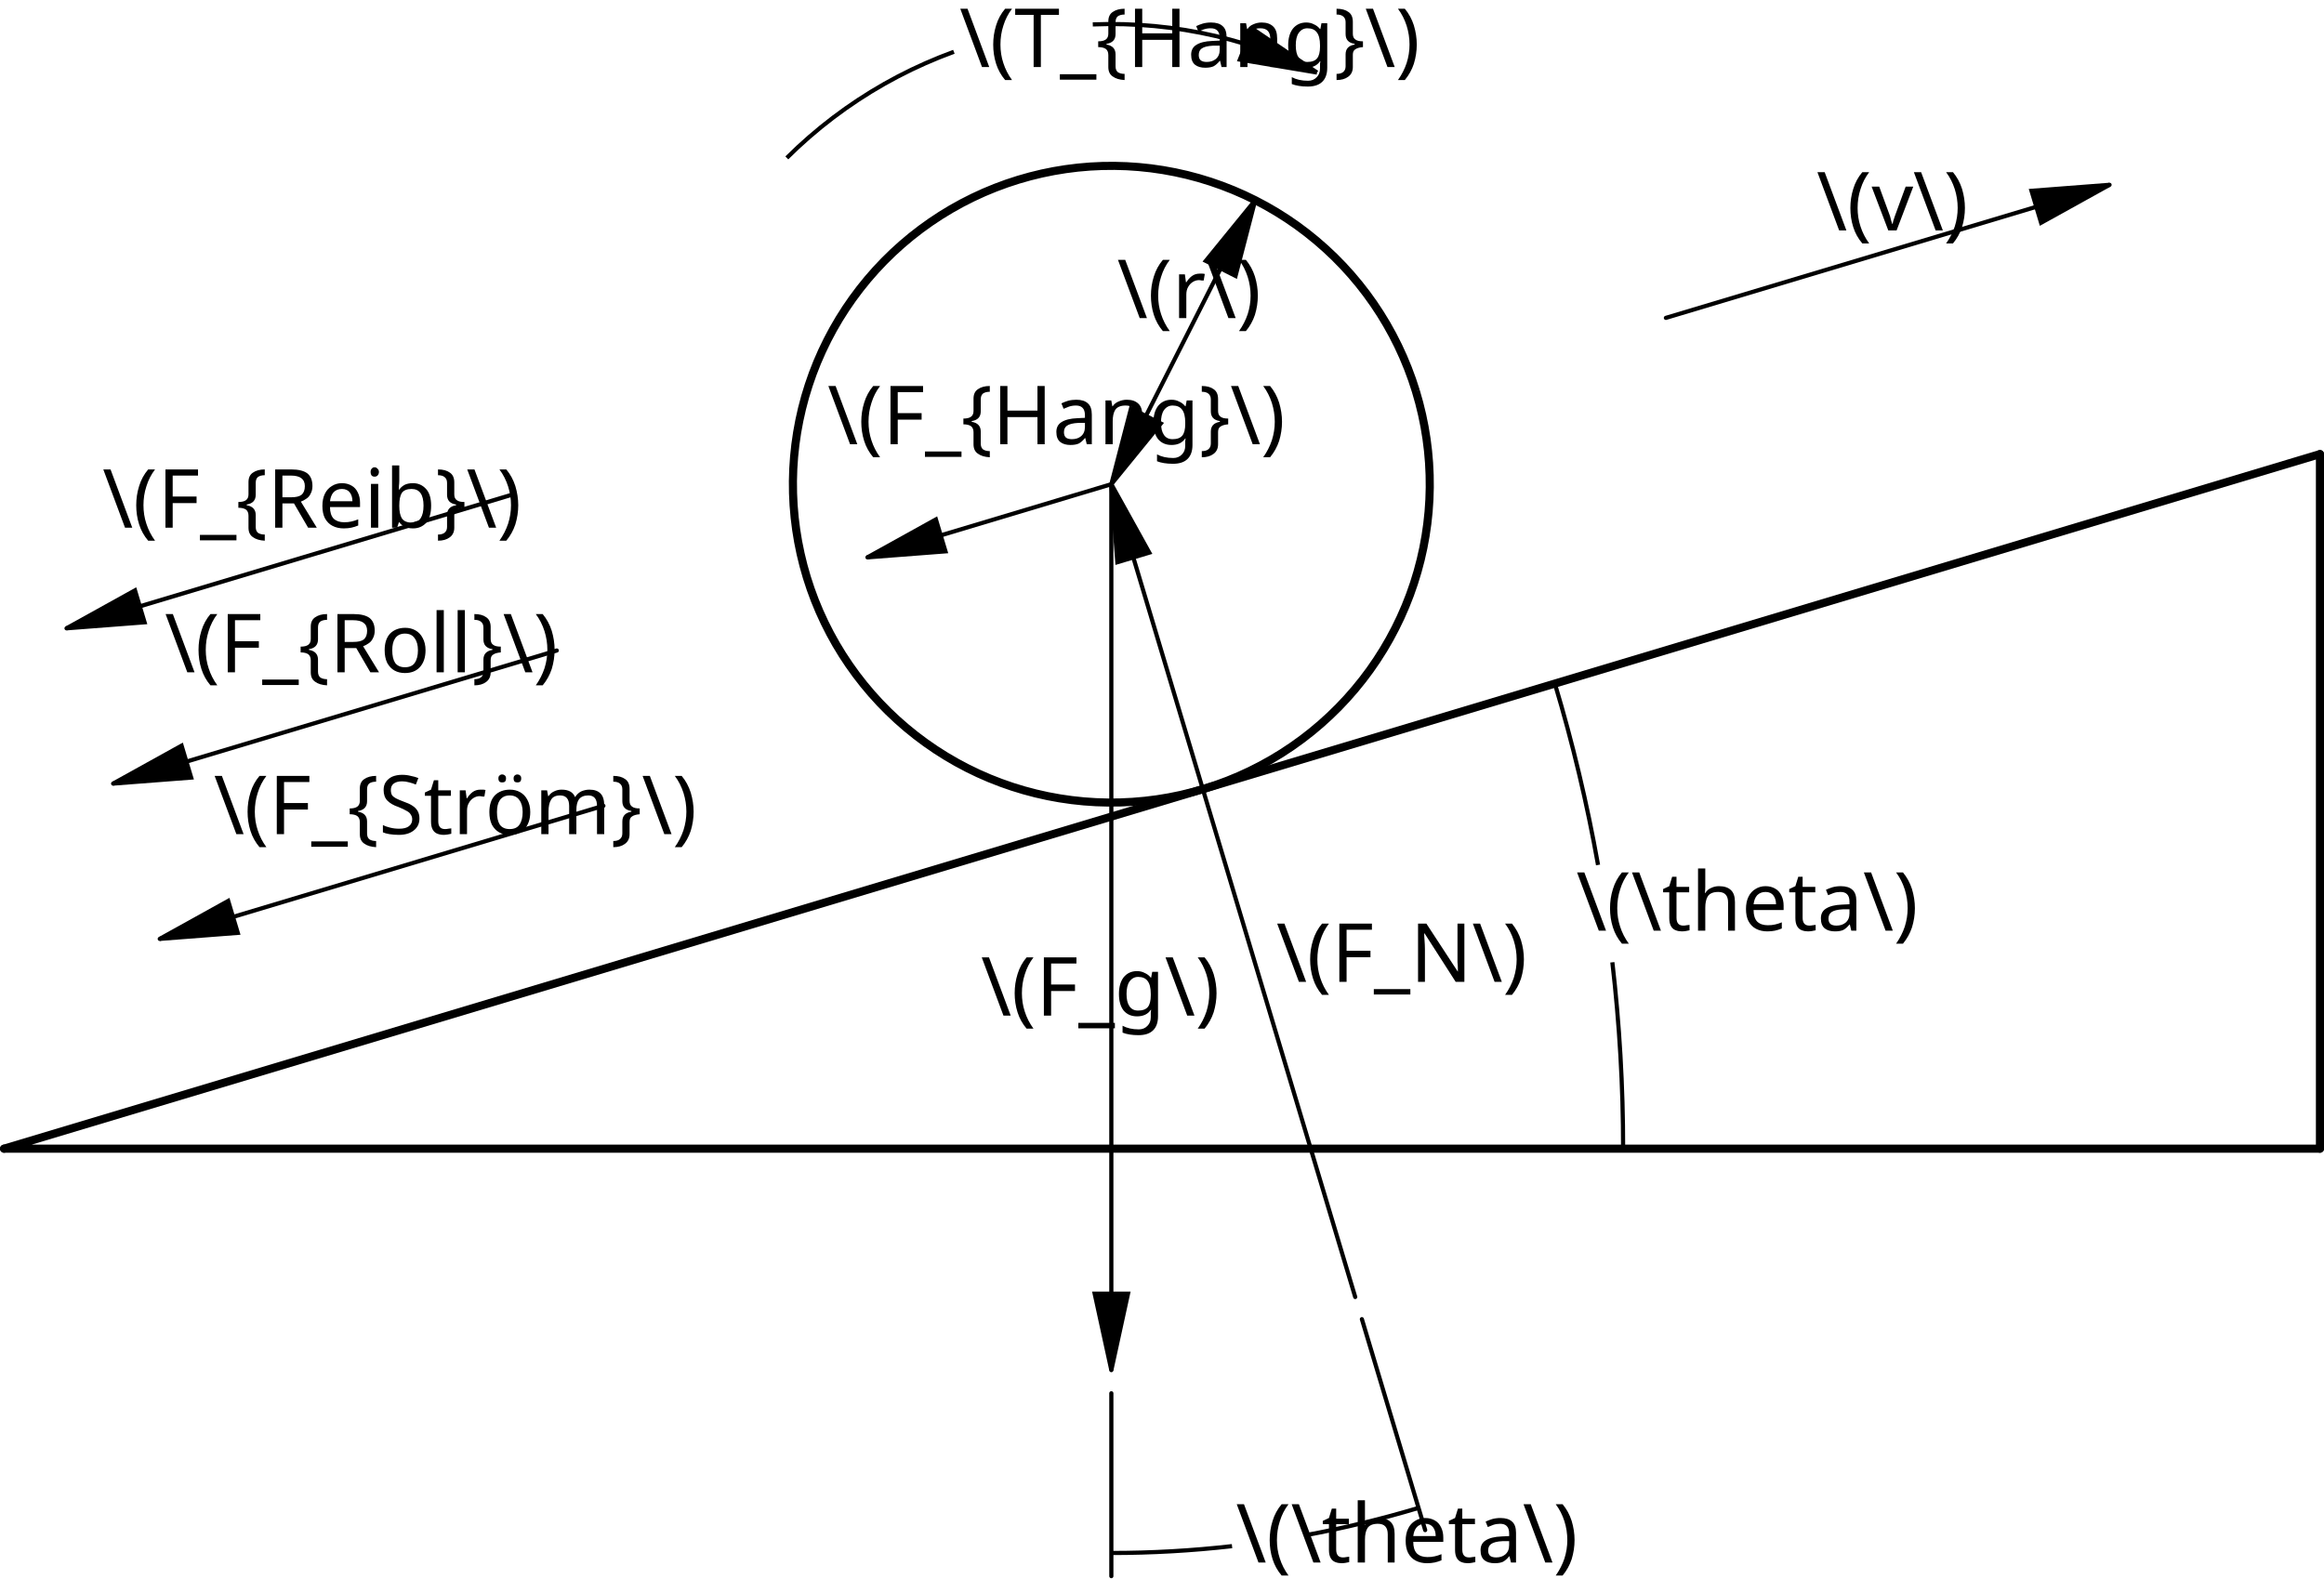
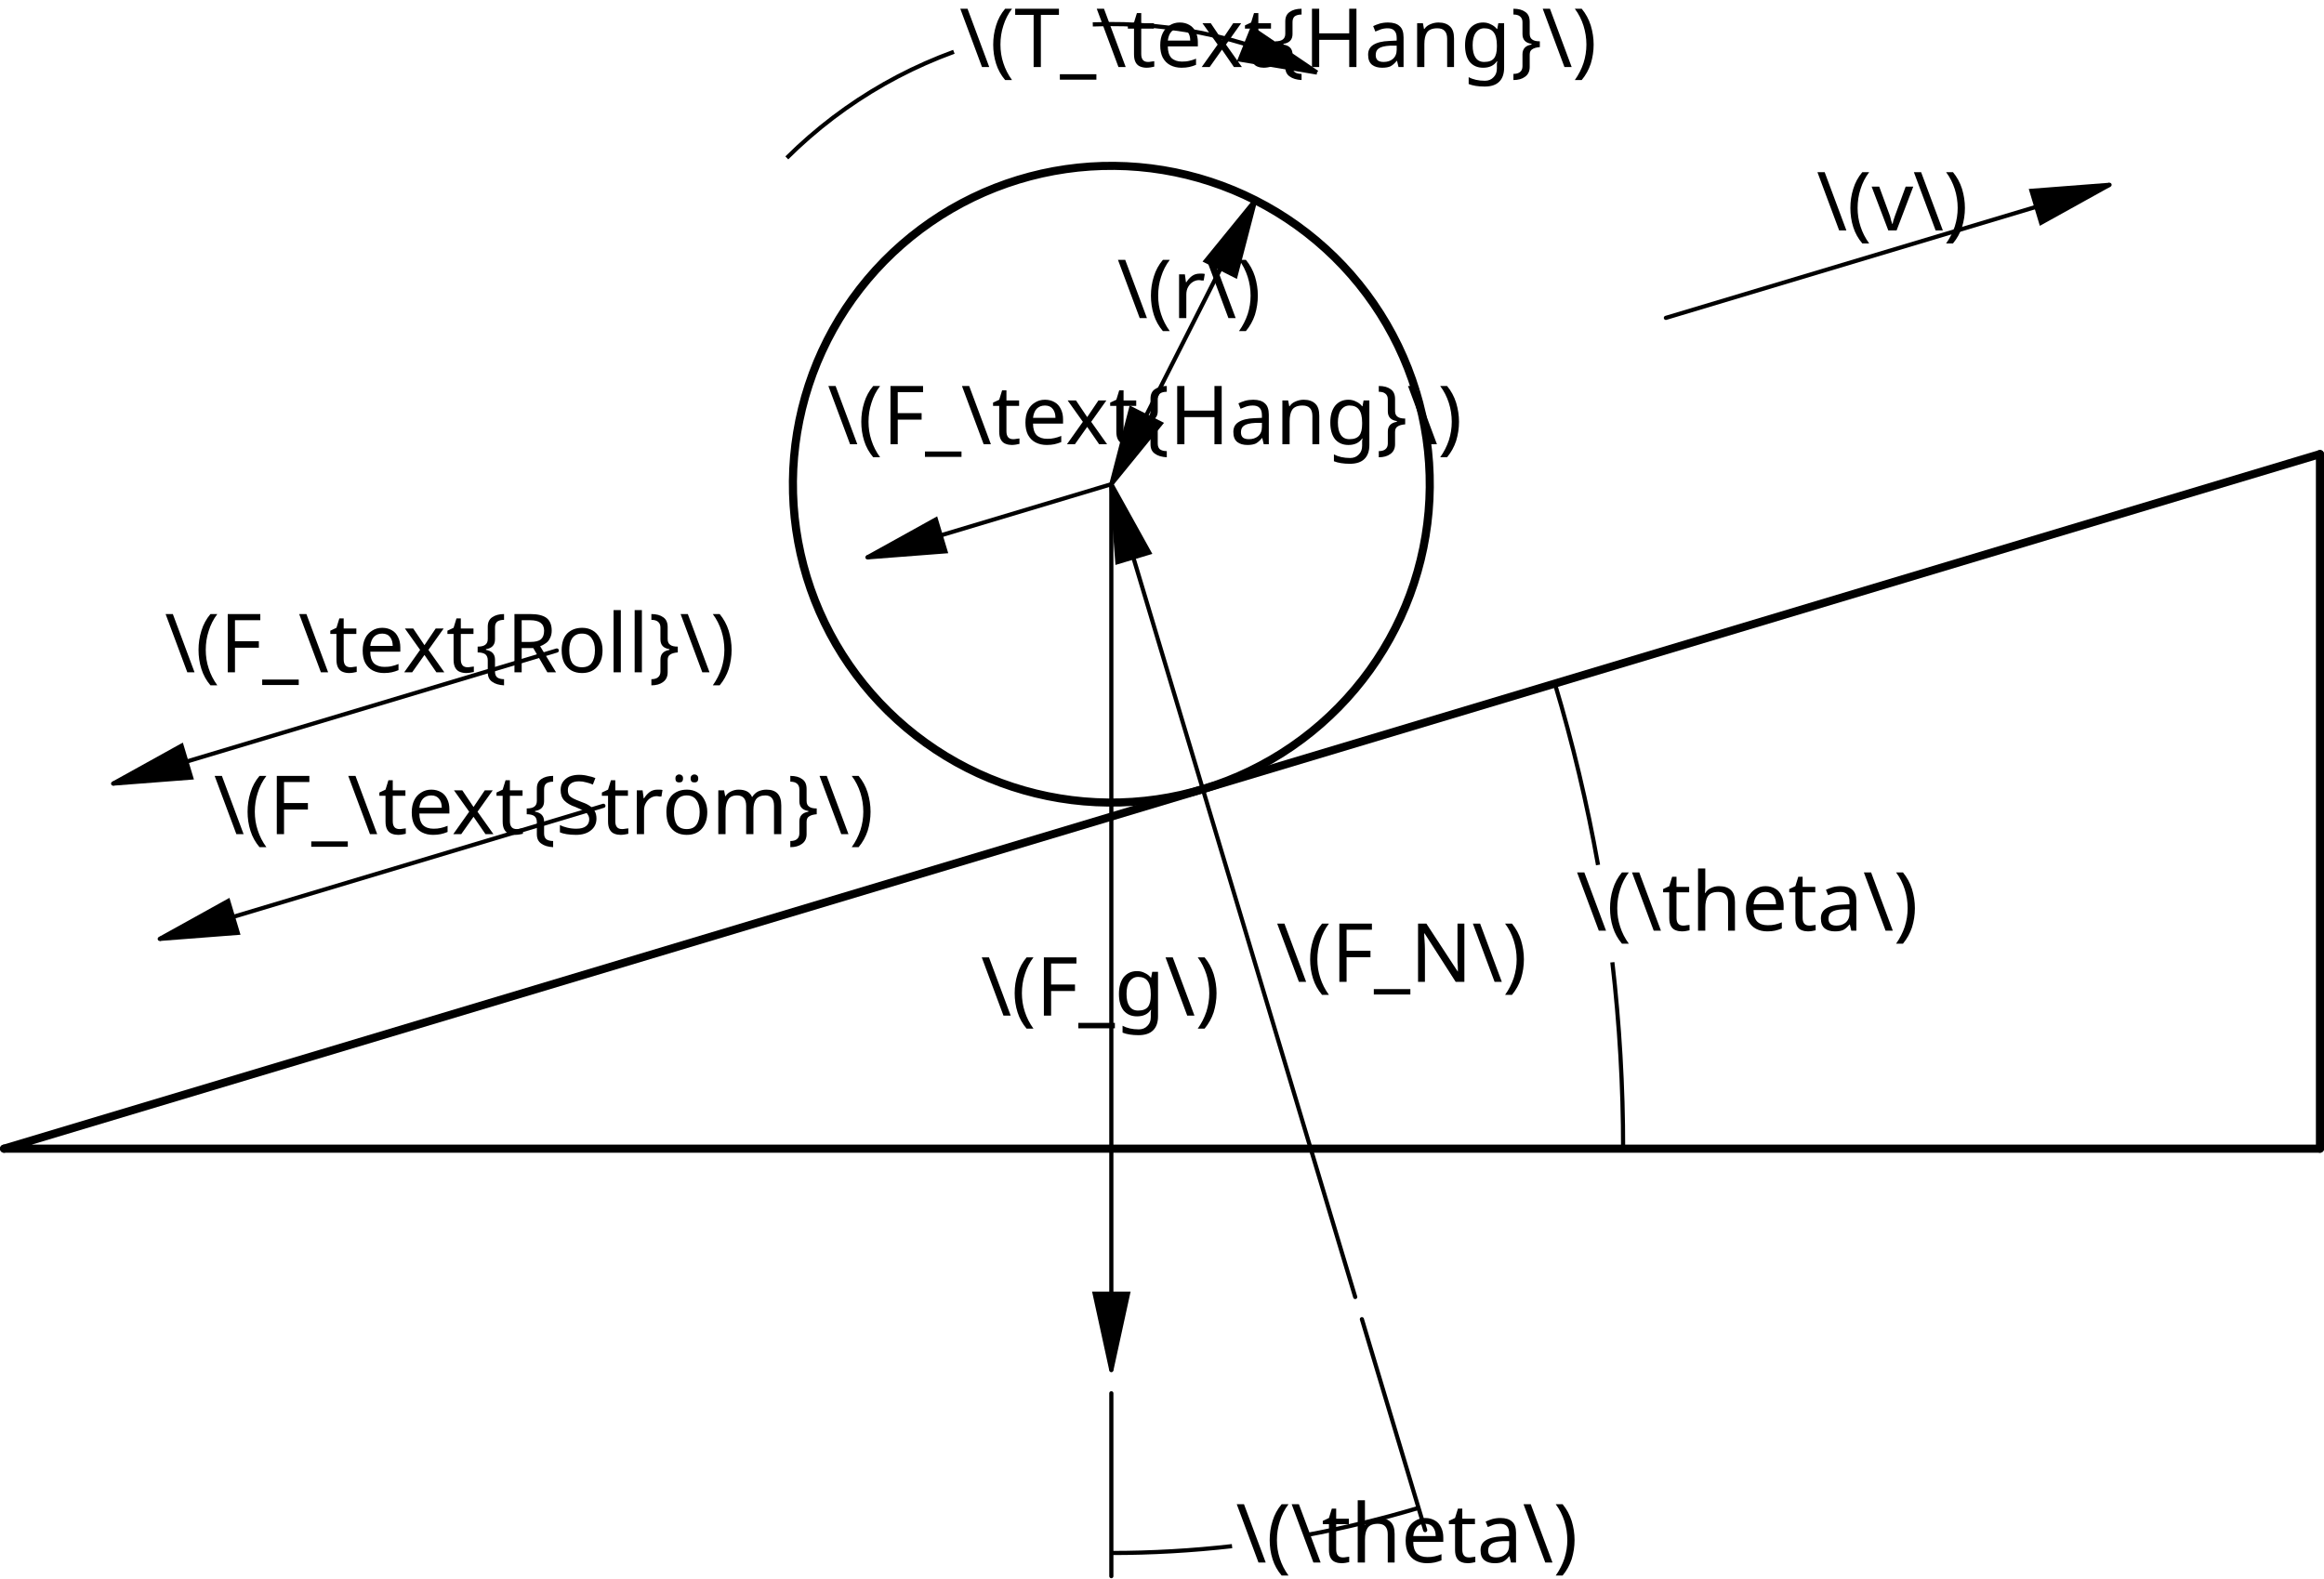
<svg xmlns="http://www.w3.org/2000/svg" width="100.35mm" height="68.164mm" viewBox="0 0 100.35 68.164" version="1.1" id="svg5" xml:space="preserve">
  <defs id="defs2" />
  <g id="layer4" style="display:inline" transform="translate(-185.5314,-59.74208)">
    <g id="layer4-7" style="display:inline" transform="translate(107.0752,0.1175595)">
      <text xml:space="preserve" transform="scale(0.9995744,1.000426)" style="font-variant:normal;font-weight:normal;font-stretch:normal;font-size:3.526px;font-family:'Century Gothic';-inkscape-font-specification:CenturyGothic;writing-mode:lr-tb;fill:#000000;fill-opacity:1;fill-rule:nonzero;stroke:none;stroke-width:0.353" id="text9377-7" x="119.943" y="62.494">
-         <tspan x="119.943" id="tspan9375-6" style="stroke-width:0.353" y="62.494">\(T_{Hang}\) </tspan>
+         <tspan x="119.943" id="tspan9375-6" style="stroke-width:0.353" y="62.494">\(T_\text{Hang}\) </tspan>
      </text>
      <text xml:space="preserve" style="font-variant:normal;font-weight:normal;font-stretch:normal;font-size:3.528px;font-family:'Century Gothic';-inkscape-font-specification:CenturyGothic;writing-mode:lr-tb;fill:#000000;fill-opacity:1;fill-rule:nonzero;stroke:none;stroke-width:0.353" id="text9389-7" x="133.575" y="102.03">
        <tspan x="133.575" y="102.03" id="tspan9387-8" style="stroke-width:0.353">\(F_N\)</tspan>
      </text>
      <text xml:space="preserve" transform="scale(0.9996814,1.000319)" style="font-variant:normal;font-weight:normal;font-stretch:normal;font-size:3.527px;font-family:'Century Gothic';-inkscape-font-specification:CenturyGothic;writing-mode:lr-tb;fill:#000000;fill-opacity:1;fill-rule:nonzero;stroke:none;stroke-width:0.353" id="text9393-1" x="120.856" y="103.458">
        <tspan x="120.856" y="103.458" id="tspan9391-3" style="stroke-width:0.353">\(F_g\)</tspan>
      </text>
      <text xml:space="preserve" transform="scale(1.000647,0.9993536)" style="font-variant:normal;font-weight:normal;font-stretch:normal;font-size:3.53px;font-family:'Century Gothic';-inkscape-font-specification:CenturyGothic;writing-mode:lr-tb;display:inline;fill:#000000;fill-opacity:1;fill-rule:nonzero;stroke:none;stroke-width:0.353" id="text9381-9" x="126.617" y="73.411">
        <tspan x="126.617" y="73.411" id="tspan9379-5" style="stroke-width:0.353">\(r\)</tspan>
      </text>
      <text xml:space="preserve" transform="scale(0.999713,1.000287)" style="font-variant:normal;font-weight:normal;font-stretch:normal;font-size:3.527px;font-family:'Century Gothic';-inkscape-font-specification:CenturyGothic;writing-mode:lr-tb;display:inline;fill:#000000;fill-opacity:1;fill-rule:nonzero;stroke:none;stroke-width:0.353" id="text9385-2" x="114.228" y="78.789">
-         <tspan x="114.228" y="78.789" id="tspan9383-9" style="stroke-width:0.353">\(F_{Hang}\)</tspan>
+         <tspan x="114.228" y="78.789" id="tspan9383-9" style="stroke-width:0.353">\(F_\text{Hang}\)</tspan>
      </text>
      <text xml:space="preserve" style="font-size:3.528px;line-height:1.25;font-family:'Century Gothic';-inkscape-font-specification:'Century Gothic';letter-spacing:0px;word-spacing:0px;display:inline;stroke-width:0.265" x="131.829" y="127.112" id="text9665-76">
        <tspan id="tspan9663-5" style="stroke-width:0.265" x="131.829" y="127.112">\(\theta\)</tspan>
      </text>
      <text xml:space="preserve" style="font-size:3.528px;line-height:1.25;font-family:'Century Gothic';-inkscape-font-specification:'Century Gothic';letter-spacing:0px;word-spacing:0px;display:inline;stroke-width:0.265" x="146.525" y="99.82" id="text9665-7-7">
        <tspan id="tspan9663-2-7" style="stroke-width:0.265" x="146.525" y="99.82">\(\theta\)</tspan>
      </text>
    </g>
  </g>
-   <g id="layer6" style="display:inline" transform="translate(-185.5314,-59.74208)" />
-   <g id="layer8" style="display:none" transform="translate(-107.3675,-0.6764939)" />
-   <g id="layer7" style="display:inline" transform="translate(-107.3675,-0.6764939)" />
-   <g id="g10108" style="display:none" transform="translate(-107.3675,-0.6764939)" />
-   <g id="layer5" style="display:inline" transform="translate(-185.5314,-59.74208)" />
+   <g id="layer5" style="display:none" transform="translate(-185.5314,-59.74208)">
+     <text xml:space="preserve" transform="matrix(0.9999375,0,0,1.000063,185.5314,59.74208)" style="font-variant:normal;font-weight:normal;font-stretch:normal;font-size:3.528px;font-family:'Century Gothic';-inkscape-font-specification:CenturyGothic;writing-mode:lr-tb;fill:#000000;fill-opacity:1;fill-rule:nonzero;stroke:none;stroke-width:0.353" id="text10200" x="4.43" y="22.787">
+       <tspan x="4.43" y="22.787" id="tspan10198" style="stroke-width:0.353">\(F_\text{Reib}\)</tspan>
+     </text>
+   </g>
  <text xml:space="preserve" transform="scale(0.999903,1.000097)" style="font-variant:normal;font-weight:normal;font-stretch:normal;font-size:3.527px;font-family:'Century Gothic';-inkscape-font-specification:CenturyGothic;writing-mode:lr-tb;fill:#000000;fill-opacity:1;fill-rule:nonzero;stroke:none;stroke-width:0.353" id="text10192" x="9.237" y="36.026">
-     <tspan x="9.237" id="tspan10190" style="stroke-width:0.353" y="36.026">\(F_{Ström}\)</tspan>
+     <tspan x="9.237" id="tspan10190" style="stroke-width:0.353" y="36.026">\(F_\text{Ström}\)</tspan>
  </text>
  <text xml:space="preserve" transform="scale(0.9997795,1.000221)" style="font-variant:normal;font-weight:normal;font-stretch:normal;font-size:3.527px;font-family:'Century Gothic';-inkscape-font-specification:CenturyGothic;writing-mode:lr-tb;fill:#000000;fill-opacity:1;fill-rule:nonzero;stroke:none;stroke-width:0.353" id="text10196" x="7.123" y="29.033">
-     <tspan x="7.123" id="tspan10194" style="stroke-width:0.353" y="29.033">\(F_{Roll}\)</tspan>
-   </text>
-   <text xml:space="preserve" transform="scale(0.9999375,1.000063)" style="font-variant:normal;font-weight:normal;font-stretch:normal;font-size:3.528px;font-family:'Century Gothic';-inkscape-font-specification:CenturyGothic;writing-mode:lr-tb;fill:#000000;fill-opacity:1;fill-rule:nonzero;stroke:none;stroke-width:0.353" id="text10200" x="4.43" y="22.787">
-     <tspan x="4.43" y="22.787" id="tspan10198" style="stroke-width:0.353">\(F_{Reib}\)</tspan>
+     <tspan x="7.123" id="tspan10194" style="stroke-width:0.353" y="29.033">\(F_\text{Roll}\)</tspan>
  </text>
  <text xml:space="preserve" transform="scale(1.000151,0.999849)" style="font-variant:normal;font-weight:normal;font-stretch:normal;font-size:3.528px;font-family:'Century Gothic';-inkscape-font-specification:CenturyGothic;writing-mode:lr-tb;fill:#000000;fill-opacity:1;fill-rule:nonzero;stroke:none;stroke-width:0.353" id="text10204" x="78.435" y="9.954">
    <tspan x="78.435" y="9.954" id="tspan10202" style="stroke-width:0.353">\(v\)</tspan>
  </text>
  <g id="g10206" transform="matrix(0.3527778,0,0,-0.3527778,37.45621,24.07233)">
-     <path d="M 0,0 8.379,4.644 9.552,0.735 0,0 m 29.853,-99.509 -2.041,9.36 h 4.082 l -2.041,-9.36 m 0,108.465 4.644,-8.379 -3.91,-1.173 -0.734,9.552 m 17.611,34.77 -2.409,-9.272 -3.641,1.845 6.05,7.427 m -17.611,-34.77 2.408,9.272 3.642,-1.844 -6.05,-7.428 m -122.18,-36.654 8.379,4.644 1.173,-3.909 -9.552,-0.735 m -5.703,19.012 8.378,4.644 1.173,-3.91 -9.551,-0.734 m 11.407,-38.024 8.379,4.645 1.172,-3.91 -9.551,-0.735 m 238.655,92.32 -8.379,-4.645 -1.173,3.91 9.552,0.735" style="fill:none;stroke:#000000;stroke-width:0.51;stroke-linecap:butt;stroke-linejoin:miter;stroke-miterlimit:10;stroke-dasharray:none;stroke-opacity:1" id="path10208" />
+     <path d="M 0,0 8.379,4.644 9.552,0.735 0,0 m 29.853,-99.509 -2.041,9.36 h 4.082 l -2.041,-9.36 m 0,108.465 4.644,-8.379 -3.91,-1.173 -0.734,9.552 m 17.611,34.77 -2.409,-9.272 -3.641,1.845 6.05,7.427 m -17.611,-34.77 2.408,9.272 3.642,-1.844 -6.05,-7.428 m -122.18,-36.654 8.379,4.644 1.173,-3.909 -9.552,-0.735 m 5.704,-19.012 8.379,4.645 1.172,-3.91 -9.551,-0.735 m 238.655,92.32 -8.379,-4.645 -1.173,3.91 9.552,0.735" style="fill:none;stroke:#000000;stroke-width:0.51;stroke-linecap:butt;stroke-linejoin:miter;stroke-miterlimit:10;stroke-dasharray:none;stroke-opacity:1" id="path10208" />
  </g>
  <g id="g10210" transform="matrix(0.3527778,0,0,-0.3527778,70.08601,49.61214)">
    <path d="m 0,0 -0.021,2.859 -0.061,2.858 -0.104,2.856 -0.144,2.856 -0.185,2.852 -0.227,2.85 -0.267,2.846 -0.309,2.842 m -1.75,11.917 -0.521,2.807 -0.561,2.8 -0.601,2.791 -0.642,2.782 -0.681,2.773 -0.722,2.763 -0.761,2.752 -0.801,2.741 m -54.283,-106.443 1.85,0.013 1.85,0.039 1.85,0.066 1.848,0.091 1.847,0.118 1.845,0.144 1.843,0.17 1.84,0.196 m 8.916,1.325 1.758,0.336 1.753,0.36 1.748,0.384 1.742,0.408 1.737,0.432 1.731,0.455 1.724,0.479 1.717,0.502" style="fill:none;stroke:#000000;stroke-width:0.51;stroke-linecap:butt;stroke-linejoin:miter;stroke-miterlimit:10;stroke-dasharray:none;stroke-opacity:1" id="path10212" />
  </g>
  <g id="g10214" transform="matrix(0.3527778,0,0,-0.3527778,56.86905,3.133063)">
    <path d="M 0,0 -9.448,1.585 -7.93,5.375 0,0 m 0,0 -1.706,0.817 -1.732,0.759 -1.757,0.7 -1.78,0.641 -1.8,0.581 -1.818,0.52 -1.835,0.459 -1.849,0.397 -1.862,0.335 -1.871,0.272 -1.88,0.209 -1.886,0.145 -1.889,0.083 -1.892,0.019 -1.89,-0.045 m -17.002,-3.353 -1.754,-0.672 -1.73,-0.73 -1.705,-0.787 -1.678,-0.843 -1.649,-0.899 -1.618,-0.954 -1.585,-1.007 -1.551,-1.059 -1.515,-1.11 -1.477,-1.16 -1.437,-1.209 -1.397,-1.256 -1.353,-1.302" style="fill:none;stroke:#000000;stroke-width:0.51;stroke-linecap:butt;stroke-linejoin:miter;stroke-miterlimit:10;stroke-dasharray:none;stroke-opacity:1" id="path10216" />
  </g>
  <g id="g10218" transform="matrix(0.3527778,0,0,-0.3527778,61.13677,16.89284)">
    <path style="fill:none;stroke:#000000;stroke-width:0.992;stroke-linecap:butt;stroke-linejoin:miter;stroke-miterlimit:10;stroke-dasharray:none;stroke-opacity:1" d="m 0,0 -0.464,1.419 -0.518,1.401 -0.571,1.379 -0.623,1.357 -0.675,1.332 -0.726,1.305 -0.775,1.276 -0.823,1.246 -0.871,1.213 -0.916,1.179 -0.961,1.143 -1.004,1.106 -1.045,1.066 -1.086,1.025 -1.124,0.983 -1.16,0.939 -1.196,0.894 -1.23,0.848 -1.261,0.8 -1.29,0.751 -1.319,0.701 -1.344,0.65 -1.368,0.598 -1.39,0.545 -1.41,0.491 -1.428,0.438 -1.443,0.382 -1.457,0.326 -1.469,0.271 -1.477,0.214 -1.485,0.157 -1.49,0.101 -1.493,0.043 -1.493,-0.014 -1.491,-0.071 -1.488,-0.128 -1.482,-0.186 -1.473,-0.241 -1.463,-0.298 -1.451,-0.354 -1.436,-0.409 -1.419,-0.464 -1.401,-0.518 -1.379,-0.571 -1.357,-0.624 -1.332,-0.675 -1.305,-0.725 -1.276,-0.775 -1.246,-0.824 -1.213,-0.87 -1.179,-0.916 -1.143,-0.961 -1.106,-1.004 -1.066,-1.045 -1.025,-1.086 -0.983,-1.124 -0.939,-1.161 -0.894,-1.196 -0.848,-1.229 -0.8,-1.261 -0.751,-1.29 -0.701,-1.319 -0.65,-1.344 -0.598,-1.368 -0.545,-1.39 -0.491,-1.41 -0.438,-1.428 -0.382,-1.444 -0.326,-1.457 -0.271,-1.468 -0.214,-1.478 -0.157,-1.485 -0.101,-1.489 -0.043,-1.493 0.014,-1.493 0.071,-1.492 0.129,-1.487 0.185,-1.482 0.241,-1.473 0.298,-1.463 0.354,-1.451 0.409,-1.436 0.464,-1.419 0.518,-1.401 0.571,-1.38 0.624,-1.356 0.675,-1.332 0.725,-1.305 0.775,-1.277 0.824,-1.245 0.87,-1.213 0.916,-1.179 0.961,-1.143 1.004,-1.106 1.046,-1.066 1.085,-1.025 1.124,-0.983 1.161,-0.939 1.196,-0.894 1.229,-0.848 1.261,-0.8 1.291,-0.751 1.318,-0.701 1.344,-0.65 1.368,-0.598 1.391,-0.545 1.409,-0.492 1.428,-0.437 1.444,-0.382 1.457,-0.327 1.468,-0.27 1.478,-0.214 1.485,-0.158 1.49,-0.1 1.492,-0.043 1.493,0.014 1.492,0.071 1.487,0.128 1.482,0.185 1.473,0.242 1.464,0.298 1.45,0.354 1.436,0.409 1.42,0.464 1.4,0.518 1.38,0.571 1.356,0.623 1.332,0.676 1.305,0.725 1.277,0.775 1.245,0.823 1.214,0.871 1.179,0.916 1.143,0.961 1.105,1.004 1.066,1.045 1.025,1.086 0.983,1.124 0.939,1.161 0.895,1.196 0.847,1.229 0.8,1.261 0.751,1.29 0.701,1.319 0.65,1.344 0.598,1.368 0.545,1.39 0.492,1.41 0.437,1.428 0.382,1.443 0.327,1.457 0.27,1.469 0.214,1.478 0.158,1.484 0.1,1.49 0.043,1.493 -0.014,1.493 L 1.616,-8.793 1.488,-7.305 1.303,-5.823 1.061,-4.35 0.763,-2.887 0.409,-1.436 0,0" id="path10220" />
  </g>
  <g id="g10222" transform="matrix(0.3527778,0,0,-0.3527778,0.1749825,49.61214)">
    <path d="m 0,0 v 0 m 283.465,0 v 0 m 0,85.039 v 0" style="fill:none;stroke:#000000;stroke-width:0.992;stroke-linecap:round;stroke-linejoin:miter;stroke-miterlimit:10;stroke-dasharray:none;stroke-opacity:1" id="path10224" />
  </g>
-   <path d="m 37.456,24.072 10.531,-3.159 m 0,0 v 38.264 m 0,-38.264 10.531,35.105 M 47.988,20.913 54.2,8.647 M 24.042,28.096 4.885,33.844 M 22.03,21.39 2.873,27.137 M 26.054,34.803 6.898,40.551 M 91.09,7.982 71.933,13.729" style="fill:none;stroke:#000000;stroke-width:0.18;stroke-linecap:round;stroke-linejoin:round;stroke-miterlimit:10;stroke-dasharray:none;stroke-opacity:1" id="path10228" />
+   <path d="m 37.456,24.072 10.531,-3.159 m 0,0 v 38.264 m 0,-38.264 10.531,35.105 M 47.988,20.913 54.2,8.647 M 24.042,28.096 4.885,33.844 M 26.054,34.803 6.898,40.551 M 91.09,7.982 71.933,13.729" style="fill:none;stroke:#000000;stroke-width:0.18;stroke-linecap:round;stroke-linejoin:round;stroke-miterlimit:10;stroke-dasharray:none;stroke-opacity:1" id="path10228" />
  <g id="g10230" transform="matrix(0.3527778,0,0,-0.3527778,47.98755,60.17681)">
    <path d="M 0,0 V -22.386 M 30.667,9.075 38.414,-16.748" style="fill:none;stroke:#000000;stroke-width:0.51;stroke-linecap:round;stroke-linejoin:round;stroke-miterlimit:10;stroke-dasharray:none;stroke-opacity:1" id="path10232" />
  </g>
  <g id="g10234" transform="matrix(0.3527778,0,0,-0.3527778,0.1749825,49.61214)">
    <path d="m 0,0 h 283.465 m 0,0 v 85.039 m 0,0 L 0,0" style="fill:none;stroke:#000000;stroke-width:0.992;stroke-linecap:round;stroke-linejoin:round;stroke-miterlimit:10;stroke-dasharray:none;stroke-opacity:1" id="path10236" />
  </g>
-   <g id="g10238" transform="matrix(0.3527778,0,0,-0.3527778,37.45621,24.07233)">
-     <path d="M 0,0 8.379,4.644 9.552,0.735 m 20.301,-100.244 -2.041,9.36 h 4.082 m -2.041,99.105 4.644,-8.379 -3.91,-1.173 m 16.877,44.322 -2.409,-9.272 -3.641,1.845 M 29.853,8.956 l 2.408,9.272 3.642,-1.844 m -128.23,-44.082 8.379,4.644 1.173,-3.909 m -15.255,18.277 8.378,4.644 1.173,-3.91 m 1.856,-38.758 8.379,4.645 1.172,-3.91 m 229.104,91.585 -8.379,-4.645 -1.173,3.91" style="fill:#000000;fill-opacity:1;fill-rule:nonzero;stroke:none" id="path10240" />
-   </g>
+   <path d="m 37.456,24.072 2.956,-1.638 0.414,1.379 m 7.162,35.364 -0.72,-3.302 h 1.44 m -0.72,-34.962 1.638,2.956 -1.379,0.414 m 5.954,-15.636 -0.85,3.271 -1.284,-0.651 m -4.078,9.646 0.849,-3.271 1.285,0.651 m -45.237,15.551 2.956,-1.638 0.414,1.379 m -1.357,6.966 2.956,-1.639 0.413,1.379 M 91.09,7.982 88.134,9.621 87.72,8.241" style="fill:#000000;fill-opacity:1;fill-rule:nonzero;stroke:none;stroke-width:0.353" id="path10240" />
  <g id="g10242" transform="matrix(0.3527778,0,0,-0.3527778,56.86905,3.133063)">
    <path d="m 0,0 -9.448,1.585 1.518,3.79" style="fill:#000000;fill-opacity:1;fill-rule:nonzero;stroke:none" id="path10244" />
  </g>
</svg>
